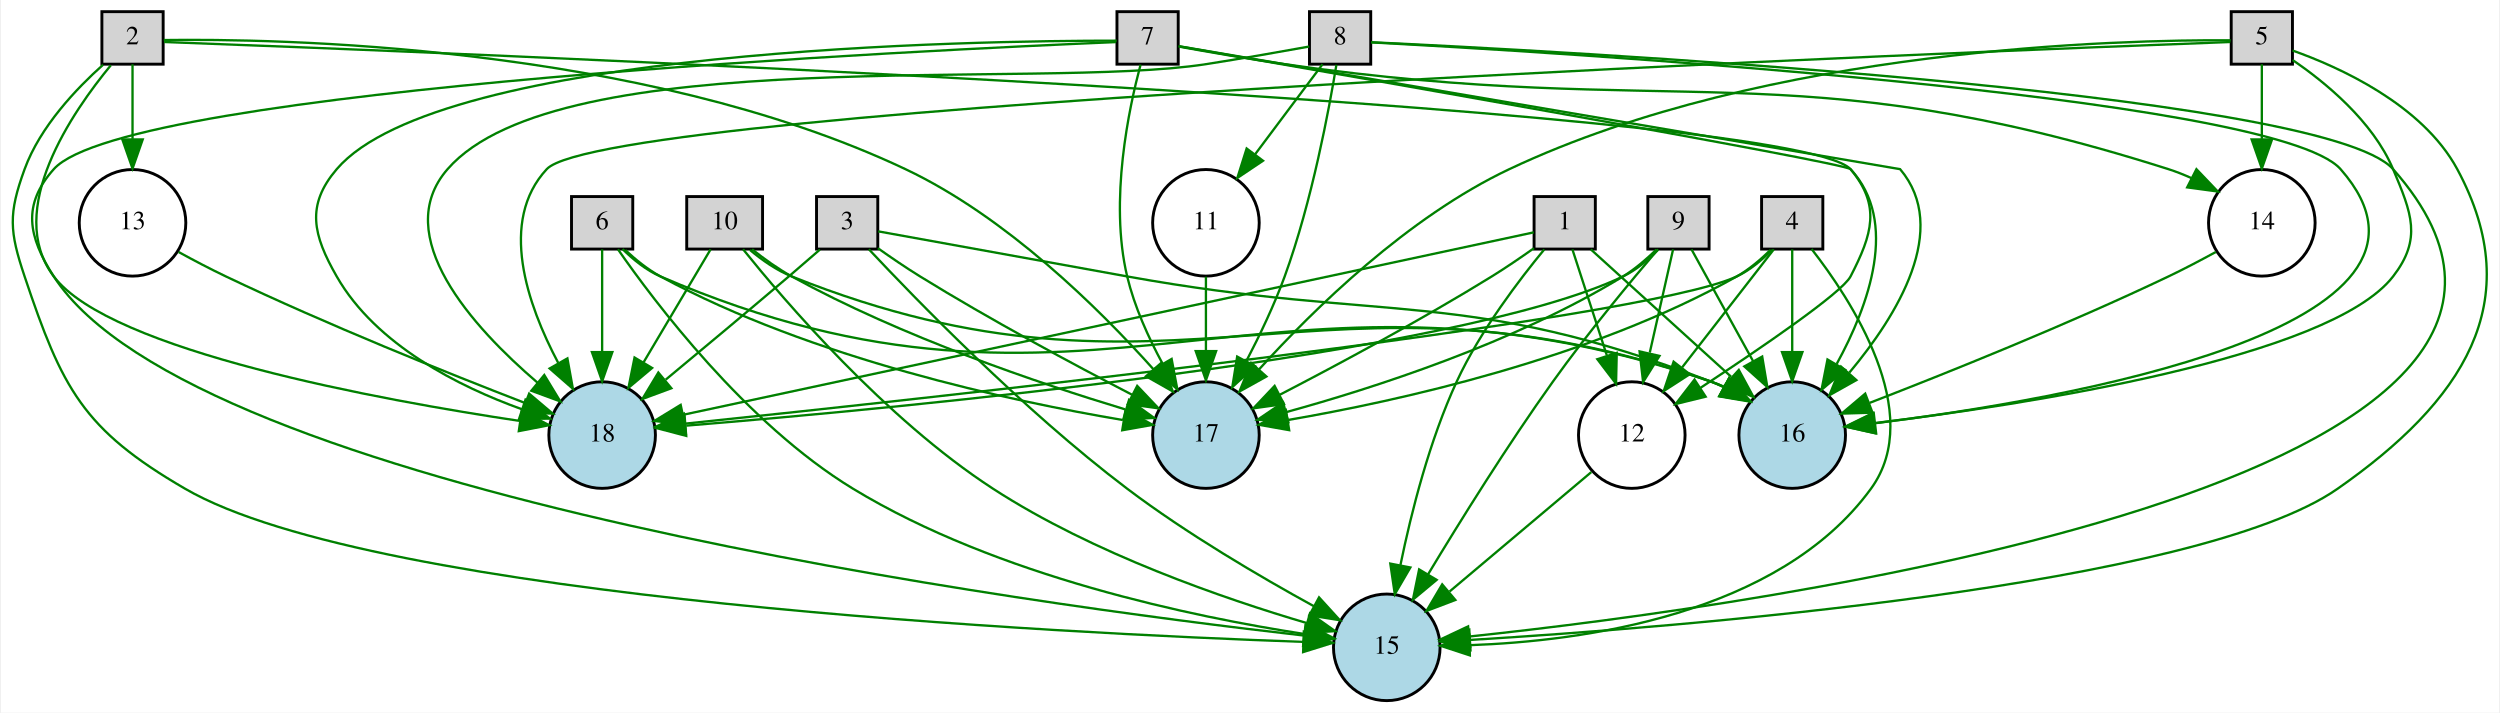
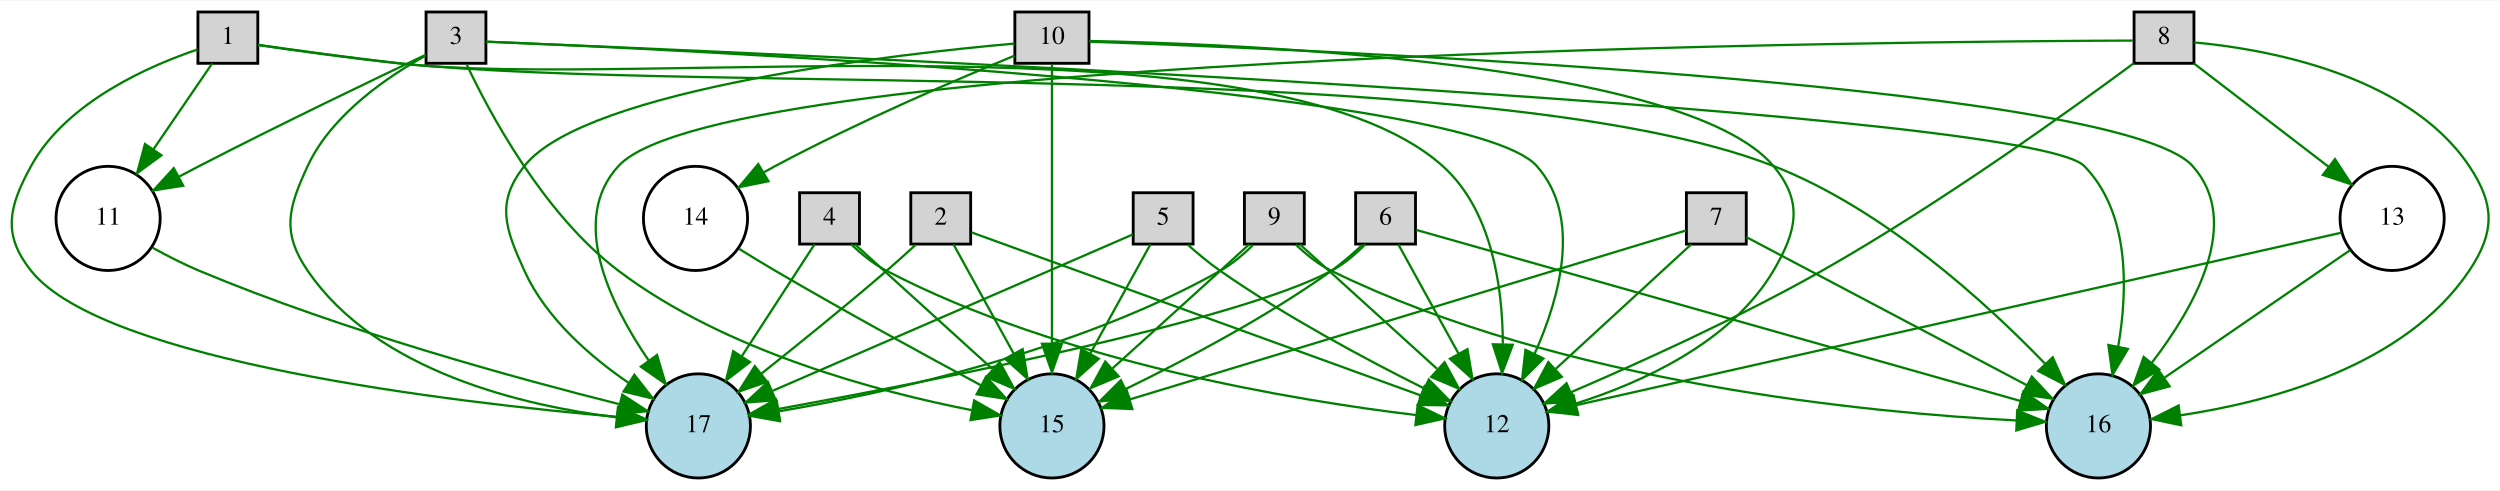
- <svg xmlns="http://www.w3.org/2000/svg" width="856pt" height="244pt" viewBox="0.00 0.00 856.42 244.31">
-   <g id="graph0" class="graph" transform="scale(1 1) rotate(0) translate(4 240.31)">
-     <polygon fill="white" stroke="transparent" points="-4,4 -4,-240.31 852.42,-240.31 852.42,4 -4,4" />
+ <svg xmlns="http://www.w3.org/2000/svg" width="877pt" height="172pt" viewBox="0.00 0.00 876.74 171.54">
+   <g id="graph0" class="graph" transform="scale(1 1) rotate(0) translate(4 167.54)">
+     <polygon fill="white" stroke="transparent" points="-4,4 -4,-167.54 872.74,-167.54 872.74,4 -4,4" />
    <g id="node1" class="node">
-       <polygon fill="lightgray" stroke="black" points="542.6,-172.92 521.6,-172.92 521.6,-154.92 542.6,-154.92 542.6,-172.92" />
-       <text text-anchor="middle" x="532.1" y="-161.72" font-family="Times,serif" font-size="9.00">1</text>
+       <polygon fill="lightgray" stroke="black" points="86.41,-163.54 65.41,-163.54 65.41,-145.54 86.41,-145.54 86.41,-163.54" />
+       <text text-anchor="middle" x="75.91" y="-152.34" font-family="Times,serif" font-size="9.00">1</text>
    </g>
    <g id="node11" class="node">
-       <ellipse fill="lightblue" stroke="black" cx="409.1" cy="-91.15" rx="18.27" ry="18.27" />
-       <text text-anchor="middle" x="409.1" y="-88.95" font-family="Times,serif" font-size="9.00">17</text>
+       <ellipse fill="lightblue" stroke="black" cx="240.91" cy="-18.38" rx="18.27" ry="18.27" />
+       <text text-anchor="middle" x="240.91" y="-16.18" font-family="Times,serif" font-size="9.00">17</text>
    </g>
    <g id="edge1" class="edge">
-       <path fill="none" stroke="green" stroke-width="0.8" d="M521.56,-155.22C517.16,-152.1 511.96,-148.54 507.1,-145.54 483.01,-130.67 454.5,-115.38 434.46,-105" />
-       <polygon fill="green" stroke="green" stroke-width="0.8" points="435.85,-101.78 425.36,-100.32 432.65,-108.01 435.85,-101.78" />
+       <path fill="none" stroke="green" stroke-width="0.8" d="M65.33,-150.41C49.3,-145.02 19.41,-132.34 6.91,-109.54 -0.94,-95.21 -3.28,-85.55 6.91,-72.77 32.36,-40.86 155.86,-26.53 212.47,-21.56" />
+       <polygon fill="green" stroke="green" stroke-width="0.8" points="212.86,-25.04 222.53,-20.71 212.27,-18.06 212.86,-25.04" />
    </g>
    <g id="node12" class="node">
-       <ellipse fill="lightblue" stroke="black" cx="471.1" cy="-18.38" rx="18.27" ry="18.27" />
-       <text text-anchor="middle" x="471.1" y="-16.18" font-family="Times,serif" font-size="9.00">15</text>
+       <ellipse fill="lightblue" stroke="black" cx="520.91" cy="-18.38" rx="18.27" ry="18.27" />
+       <text text-anchor="middle" x="520.91" y="-16.18" font-family="Times,serif" font-size="9.00">12</text>
    </g>
    <g id="edge2" class="edge">
-       <path fill="none" stroke="green" stroke-width="0.8" d="M525.1,-154.79C516.82,-144.77 503.14,-126.94 495.1,-109.54 485.78,-89.38 479.56,-64.96 475.79,-46.62" />
-       <polygon fill="green" stroke="green" stroke-width="0.8" points="479.19,-45.76 473.85,-36.6 472.31,-47.09 479.19,-45.76" />
+       <path fill="none" stroke="green" stroke-width="0.8" d="M86.52,-152.01C98.5,-150.31 118.58,-147.55 135.91,-145.54 217.1,-136.14 441.04,-164.07 501.91,-109.54 519.08,-94.16 522.94,-67.53 523.04,-47.19" />
+       <polygon fill="green" stroke="green" stroke-width="0.8" points="526.53,-46.84 522.78,-36.93 519.53,-47.01 526.53,-46.84" />
    </g>
    <g id="node13" class="node">
-       <ellipse fill="lightblue" stroke="black" cx="202.1" cy="-91.15" rx="18.27" ry="18.27" />
-       <text text-anchor="middle" x="202.1" y="-88.95" font-family="Times,serif" font-size="9.00">18</text>
+       <ellipse fill="lightblue" stroke="black" cx="731.91" cy="-18.38" rx="18.27" ry="18.27" />
+       <text text-anchor="middle" x="731.91" y="-16.18" font-family="Times,serif" font-size="9.00">16</text>
    </g>
    <g id="edge3" class="edge">
-       <path fill="none" stroke="green" stroke-width="0.8" d="M521.49,-160.65C476.36,-150.97 299.43,-113.03 230.14,-98.17" />
-       <polygon fill="green" stroke="green" stroke-width="0.8" points="230.49,-94.66 219.98,-95.99 229.02,-101.51 230.49,-94.66" />
+       <path fill="none" stroke="green" stroke-width="0.8" d="M86.51,-151.94C98.49,-150.17 118.56,-147.34 135.91,-145.54 242.75,-134.44 517.84,-148.56 617.91,-109.54 656.44,-94.52 692.35,-61.78 713.22,-40.17" />
+       <polygon fill="green" stroke="green" stroke-width="0.8" points="715.89,-42.44 720.2,-32.76 710.79,-37.64 715.89,-42.44" />
+     </g>
+     <g id="node15" class="node">
+       <ellipse fill="white" stroke="black" cx="33.91" cy="-91.15" rx="18.27" ry="18.27" />
+       <text text-anchor="middle" x="33.91" y="-88.95" font-family="Times,serif" font-size="9.00">11</text>
+     </g>
+     <g id="edge42" class="edge">
+       <path fill="none" stroke="green" stroke-width="0.8" d="M70.42,-145.51C65.21,-137.9 57.12,-126.07 49.88,-115.49" />
+       <polygon fill="green" stroke="green" stroke-width="0.8" points="52.61,-113.29 44.08,-107.01 46.84,-117.24 52.61,-113.29" />
+     </g>
+     <g id="node2" class="node">
+       <polygon fill="lightgray" stroke="black" points="336.41,-100.15 315.41,-100.15 315.41,-82.15 336.41,-82.15 336.41,-100.15" />
+       <text text-anchor="middle" x="325.91" y="-88.95" font-family="Times,serif" font-size="9.00">2</text>
+     </g>
+     <g id="edge4" class="edge">
+       <path fill="none" stroke="green" stroke-width="0.8" d="M317.12,-81.9C313.94,-78.98 310.3,-75.69 306.91,-72.77 292.53,-60.39 275.91,-46.95 262.95,-36.66" />
+       <polygon fill="green" stroke="green" stroke-width="0.8" points="265.04,-33.85 255.02,-30.39 260.7,-39.34 265.04,-33.85" />
+     </g>
+     <g id="edge5" class="edge">
+       <path fill="none" stroke="green" stroke-width="0.8" d="M336.68,-86.25C366.46,-75.44 450.67,-44.88 494.17,-29.09" />
+       <polygon fill="green" stroke="green" stroke-width="0.8" points="495.59,-32.3 503.79,-25.6 493.2,-25.72 495.59,-32.3" />
    </g>
    <g id="node14" class="node">
-       <ellipse fill="lightblue" stroke="black" cx="610.1" cy="-91.15" rx="18.27" ry="18.27" />
-       <text text-anchor="middle" x="610.1" y="-88.95" font-family="Times,serif" font-size="9.00">16</text>
-     </g>
-     <g id="edge4" class="edge">
-       <path fill="none" stroke="green" stroke-width="0.8" d="M541.05,-154.81C552.7,-144.23 573.44,-125.42 589.15,-111.16" />
-       <polygon fill="green" stroke="green" stroke-width="0.8" points="591.79,-113.49 596.84,-104.18 587.08,-108.31 591.79,-113.49" />
+       <ellipse fill="lightblue" stroke="black" cx="364.91" cy="-18.38" rx="18.27" ry="18.27" />
+       <text text-anchor="middle" x="364.91" y="-16.18" font-family="Times,serif" font-size="9.00">15</text>
+     </g>
+     <g id="edge6" class="edge">
+       <path fill="none" stroke="green" stroke-width="0.8" d="M330.39,-82.04C335.52,-72.71 344.19,-56.99 351.56,-43.62" />
+       <polygon fill="green" stroke="green" stroke-width="0.8" points="354.63,-45.3 356.39,-34.86 348.5,-41.92 354.63,-45.3" />
+     </g>
+     <g id="node3" class="node">
+       <polygon fill="lightgray" stroke="black" points="166.41,-163.54 145.41,-163.54 145.41,-145.54 166.41,-145.54 166.41,-163.54" />
+       <text text-anchor="middle" x="155.91" y="-152.34" font-family="Times,serif" font-size="9.00">3</text>
+     </g>
+     <g id="edge7" class="edge">
+       <path fill="none" stroke="green" stroke-width="0.8" d="M145.11,-148.15C132.53,-141.2 112.37,-127.78 103.91,-109.54 97.04,-94.71 94.69,-86.26 103.91,-72.77 128.12,-37.36 179.56,-25.44 212.06,-21.42" />
+       <polygon fill="green" stroke="green" stroke-width="0.8" points="212.71,-24.87 222.29,-20.34 211.98,-17.91 212.71,-24.87" />
+     </g>
+     <g id="edge8" class="edge">
+       <path fill="none" stroke="green" stroke-width="0.8" d="M166.44,-153.13C225.08,-150.78 509.64,-137.92 534.91,-109.54 550.76,-91.75 543.15,-63.75 534.18,-43.67" />
+       <polygon fill="green" stroke="green" stroke-width="0.8" points="537.27,-42.01 529.77,-34.53 530.97,-45.06 537.27,-42.01" />
+     </g>
+     <g id="edge9" class="edge">
+       <path fill="none" stroke="green" stroke-width="0.8" d="M166.89,-153.1C244.37,-149.96 706.53,-130.37 726.91,-109.54 742.88,-93.23 742.3,-66.3 738.83,-46.12" />
+       <polygon fill="green" stroke="green" stroke-width="0.8" points="742.25,-45.37 736.83,-36.27 735.39,-46.76 742.25,-45.37" />
+     </g>
+     <g id="edge10" class="edge">
+       <path fill="none" stroke="green" stroke-width="0.8" d="M159.65,-145.15C167.31,-128.88 186.35,-92.84 212.91,-72.77 250.41,-44.44 304.15,-30.3 336.67,-23.93" />
+       <polygon fill="green" stroke="green" stroke-width="0.8" points="337.63,-27.31 346.83,-22.06 336.37,-20.43 337.63,-27.31" />
+     </g>
+     <g id="edge39" class="edge">
+       <path fill="none" stroke="green" stroke-width="0.8" d="M145.31,-148.54C128.41,-140.52 94.35,-124.21 65.91,-109.54 63.6,-108.35 61.21,-107.09 58.82,-105.82" />
+       <polygon fill="green" stroke="green" stroke-width="0.8" points="60.26,-102.62 49.79,-100.96 56.94,-108.78 60.26,-102.62" />
+     </g>
+     <g id="node4" class="node">
+       <polygon fill="lightgray" stroke="black" points="297.41,-100.15 276.41,-100.15 276.41,-82.15 297.41,-82.15 297.41,-100.15" />
+       <text text-anchor="middle" x="286.91" y="-88.95" font-family="Times,serif" font-size="9.00">4</text>
+     </g>
+     <g id="edge11" class="edge">
+       <path fill="none" stroke="green" stroke-width="0.8" d="M281.64,-82.04C275.44,-72.51 264.89,-56.28 256.09,-42.73" />
+       <polygon fill="green" stroke="green" stroke-width="0.8" points="259,-40.78 250.61,-34.31 253.13,-44.6 259,-40.78" />
+     </g>
+     <g id="edge12" class="edge">
+       <path fill="none" stroke="green" stroke-width="0.8" d="M294.44,-82.1C297.94,-78.77 302.34,-75.15 306.91,-72.77 368.46,-40.72 450.11,-27.3 492.56,-22.19" />
+       <polygon fill="green" stroke="green" stroke-width="0.8" points="493.17,-25.64 502.71,-21.03 492.38,-18.68 493.17,-25.64" />
+     </g>
+     <g id="edge13" class="edge">
+       <path fill="none" stroke="green" stroke-width="0.8" d="M295.86,-82.04C307.51,-71.46 328.25,-52.65 343.97,-38.39" />
+       <polygon fill="green" stroke="green" stroke-width="0.8" points="346.6,-40.72 351.66,-31.41 341.9,-35.54 346.6,-40.72" />
+     </g>
+     <g id="node5" class="node">
+       <polygon fill="lightgray" stroke="black" points="414.41,-100.15 393.41,-100.15 393.41,-82.15 414.41,-82.15 414.41,-100.15" />
+       <text text-anchor="middle" x="403.91" y="-88.95" font-family="Times,serif" font-size="9.00">5</text>
+     </g>
+     <g id="edge14" class="edge">
+       <path fill="none" stroke="green" stroke-width="0.8" d="M393.22,-85.51C367.84,-74.49 303.39,-46.51 266.98,-30.7" />
+       <polygon fill="green" stroke="green" stroke-width="0.8" points="268.08,-27.36 257.52,-26.59 265.29,-33.79 268.08,-27.36" />
+     </g>
+     <g id="edge15" class="edge">
+       <path fill="none" stroke="green" stroke-width="0.8" d="M412.54,-81.94C415.95,-78.89 419.99,-75.51 423.91,-72.77 446.94,-56.7 475.28,-41.58 495.36,-31.57" />
+       <polygon fill="green" stroke="green" stroke-width="0.8" points="497.07,-34.63 504.5,-27.08 493.98,-28.35 497.07,-34.63" />
+     </g>
+     <g id="edge16" class="edge">
+       <path fill="none" stroke="green" stroke-width="0.8" d="M399.44,-82.04C394.3,-72.71 385.64,-56.99 378.27,-43.62" />
+       <polygon fill="green" stroke="green" stroke-width="0.8" points="381.33,-41.92 373.44,-34.86 375.2,-45.3 381.33,-41.92" />
+     </g>
+     <g id="node6" class="node">
+       <polygon fill="lightgray" stroke="black" points="492.41,-100.15 471.41,-100.15 471.41,-82.15 492.41,-82.15 492.41,-100.15" />
+       <text text-anchor="middle" x="481.91" y="-88.95" font-family="Times,serif" font-size="9.00">6</text>
+     </g>
+     <g id="edge17" class="edge">
+       <path fill="none" stroke="green" stroke-width="0.8" d="M474.84,-82.07C471.52,-78.74 467.34,-75.12 462.91,-72.77 429.25,-54.88 320.88,-33.74 269.04,-24.33" />
+       <polygon fill="green" stroke="green" stroke-width="0.8" points="269.35,-20.83 258.89,-22.51 268.11,-27.72 269.35,-20.83" />
+     </g>
+     <g id="edge18" class="edge">
+       <path fill="none" stroke="green" stroke-width="0.8" d="M486.39,-82.04C491.52,-72.71 500.19,-56.99 507.56,-43.62" />
+       <polygon fill="green" stroke="green" stroke-width="0.8" points="510.63,-45.3 512.39,-34.86 504.5,-41.92 510.63,-45.3" />
+     </g>
+     <g id="edge19" class="edge">
+       <path fill="none" stroke="green" stroke-width="0.8" d="M492.66,-87.11C529.27,-76.75 649.92,-42.59 704.58,-27.12" />
+       <polygon fill="green" stroke="green" stroke-width="0.8" points="705.62,-30.47 714.28,-24.38 703.71,-23.73 705.62,-30.47" />
+     </g>
+     <g id="edge20" class="edge">
+       <path fill="none" stroke="green" stroke-width="0.8" d="M473.78,-81.9C470.54,-78.85 466.7,-75.47 462.91,-72.77 439.88,-56.33 411.22,-41.26 390.85,-31.36" />
+       <polygon fill="green" stroke="green" stroke-width="0.8" points="392.12,-28.09 381.59,-26.93 389.1,-34.4 392.12,-28.09" />
+     </g>
+     <g id="node7" class="node">
+       <polygon fill="lightgray" stroke="black" points="608.41,-100.15 587.41,-100.15 587.41,-82.15 608.41,-82.15 608.41,-100.15" />
+       <text text-anchor="middle" x="597.91" y="-88.95" font-family="Times,serif" font-size="9.00">7</text>
+     </g>
+     <g id="edge21" class="edge">
+       <path fill="none" stroke="green" stroke-width="0.8" d="M589.08,-82.04C577.58,-71.46 557.1,-52.65 541.59,-38.39" />
+       <polygon fill="green" stroke="green" stroke-width="0.8" points="543.73,-35.6 534,-31.41 538.99,-40.76 543.73,-35.6" />
+     </g>
+     <g id="edge22" class="edge">
+       <path fill="none" stroke="green" stroke-width="0.8" d="M608.43,-84.6C629.47,-73.49 677.28,-48.24 706.85,-32.62" />
+       <polygon fill="green" stroke="green" stroke-width="0.8" points="708.55,-35.68 715.76,-27.92 705.28,-29.49 708.55,-35.68" />
+     </g>
+     <g id="edge23" class="edge">
+       <path fill="none" stroke="green" stroke-width="0.8" d="M587.3,-86.93C552.9,-76.48 443.77,-43.34 392.29,-27.7" />
+       <polygon fill="green" stroke="green" stroke-width="0.8" points="393.1,-24.29 382.52,-24.73 391.07,-30.99 393.1,-24.29" />
+     </g>
+     <g id="node8" class="node">
+       <polygon fill="lightgray" stroke="black" points="765.41,-163.54 744.41,-163.54 744.41,-145.54 765.41,-145.54 765.41,-163.54" />
+       <text text-anchor="middle" x="754.91" y="-152.34" font-family="Times,serif" font-size="9.00">8</text>
+     </g>
+     <g id="edge24" class="edge">
+       <path fill="none" stroke="green" stroke-width="0.8" d="M743.95,-153.52C670.39,-153.27 250.27,-150.05 212.91,-109.54 195.59,-90.75 209.76,-61.4 223.48,-41.33" />
+       <polygon fill="green" stroke="green" stroke-width="0.8" points="226.41,-43.25 229.44,-33.09 220.74,-39.14 226.41,-43.25" />
+     </g>
+     <g id="edge25" class="edge">
+       <path fill="none" stroke="green" stroke-width="0.8" d="M744.35,-145.61C723.88,-130.43 677.09,-96.65 634.91,-72.77 605.63,-56.19 570.32,-40.24 546.84,-30.16" />
+       <polygon fill="green" stroke="green" stroke-width="0.8" points="548.12,-26.9 537.55,-26.21 545.38,-33.34 548.12,-26.9" />
+     </g>
+     <g id="edge26" class="edge">
+       <path fill="none" stroke="green" stroke-width="0.8" d="M765.49,-152.87C787.87,-150.83 839.78,-142.58 861.91,-109.54 871.01,-95.96 871.01,-86.34 861.91,-72.77 839.43,-39.23 791.69,-26.75 760.74,-22.11" />
+       <polygon fill="green" stroke="green" stroke-width="0.8" points="760.94,-18.6 750.57,-20.77 760.03,-25.54 760.94,-18.6" />
    </g>
    <g id="node16" class="node">
-       <ellipse fill="white" stroke="black" cx="555.1" cy="-91.15" rx="18.27" ry="18.27" />
-       <text text-anchor="middle" x="555.1" y="-88.95" font-family="Times,serif" font-size="9.00">12</text>
+       <ellipse fill="white" stroke="black" cx="834.91" cy="-91.15" rx="18.27" ry="18.27" />
+       <text text-anchor="middle" x="834.91" y="-88.95" font-family="Times,serif" font-size="9.00">13</text>
+     </g>
+     <g id="edge37" class="edge">
+       <path fill="none" stroke="green" stroke-width="0.8" d="M765.37,-145.51C777.31,-136.36 797.17,-121.11 812.62,-109.26" />
+       <polygon fill="green" stroke="green" stroke-width="0.8" points="814.87,-111.95 820.67,-103.08 810.61,-106.39 814.87,-111.95" />
+     </g>
+     <g id="node9" class="node">
+       <polygon fill="lightgray" stroke="black" points="453.41,-100.15 432.41,-100.15 432.41,-82.15 453.41,-82.15 453.41,-100.15" />
+       <text text-anchor="middle" x="442.91" y="-88.95" font-family="Times,serif" font-size="9.00">9</text>
+     </g>
+     <g id="edge27" class="edge">
+       <path fill="none" stroke="green" stroke-width="0.8" d="M435.42,-81.82C432.16,-78.6 428.12,-75.14 423.91,-72.77 373.51,-44.41 306.65,-29.89 269.28,-23.53" />
+       <polygon fill="green" stroke="green" stroke-width="0.8" points="269.56,-20.03 259.12,-21.88 268.43,-26.94 269.56,-20.03" />
+     </g>
+     <g id="edge28" class="edge">
+       <path fill="none" stroke="green" stroke-width="0.8" d="M451.86,-82.04C463.51,-71.46 484.25,-52.65 499.97,-38.39" />
+       <polygon fill="green" stroke="green" stroke-width="0.8" points="502.6,-40.72 507.66,-31.41 497.9,-35.54 502.6,-40.72" />
+     </g>
+     <g id="edge29" class="edge">
+       <path fill="none" stroke="green" stroke-width="0.8" d="M450.39,-81.99C453.88,-78.65 458.29,-75.04 462.91,-72.77 543.77,-33.14 651.97,-22.93 702.99,-20.3" />
+       <polygon fill="green" stroke="green" stroke-width="0.8" points="703.43,-23.78 713.26,-19.83 703.11,-16.79 703.43,-23.78" />
+     </g>
+     <g id="edge30" class="edge">
+       <path fill="none" stroke="green" stroke-width="0.8" d="M434.03,-82.01C430.84,-79.09 427.22,-75.78 423.91,-72.77 411.42,-61.4 397.39,-48.71 386.15,-38.55" />
+       <polygon fill="green" stroke="green" stroke-width="0.8" points="388.29,-35.77 378.52,-31.66 383.6,-40.96 388.29,-35.77" />
+     </g>
+     <g id="node10" class="node">
+       <polygon fill="lightgray" stroke="black" points="377.91,-163.54 351.91,-163.54 351.91,-145.54 377.91,-145.54 377.91,-163.54" />
+       <text text-anchor="middle" x="364.91" y="-152.34" font-family="Times,serif" font-size="9.00">10</text>
+     </g>
+     <g id="edge31" class="edge">
+       <path fill="none" stroke="green" stroke-width="0.8" d="M351.78,-152.47C313.18,-149.04 201.51,-136.87 179.91,-109.54 169.78,-96.72 173.16,-87.65 179.91,-72.77 187.45,-56.16 202.99,-42.68 216.5,-33.43" />
+       <polygon fill="green" stroke="green" stroke-width="0.8" points="218.47,-36.32 224.98,-27.96 214.68,-30.44 218.47,-36.32" />
+     </g>
+     <g id="edge32" class="edge">
+       <path fill="none" stroke="green" stroke-width="0.8" d="M377.91,-153.38C425.16,-152.49 586.63,-146.73 617.91,-109.54 628.43,-97.03 626.23,-86.84 617.91,-72.77 603,-47.54 571.45,-33.43 548.37,-26.14" />
+       <polygon fill="green" stroke="green" stroke-width="0.8" points="549.34,-22.78 538.76,-23.34 547.38,-29.5 549.34,-22.78" />
+     </g>
+     <g id="edge33" class="edge">
+       <path fill="none" stroke="green" stroke-width="0.8" d="M378.13,-153.11C444.41,-150.82 738.46,-139.07 764.91,-109.54 782.43,-89.99 765.9,-60.37 750.59,-40.47" />
+       <polygon fill="green" stroke="green" stroke-width="0.8" points="753.22,-38.16 744.21,-32.6 747.78,-42.57 753.22,-38.16" />
+     </g>
+     <g id="edge34" class="edge">
+       <path fill="none" stroke="green" stroke-width="0.8" d="M364.91,-145.15C364.91,-125.96 364.91,-78.15 364.91,-47.32" />
+       <polygon fill="green" stroke="green" stroke-width="0.8" points="368.41,-47.19 364.91,-37.19 361.41,-47.19 368.41,-47.19" />
+     </g>
+     <g id="node17" class="node">
+       <ellipse fill="white" stroke="black" cx="239.91" cy="-91.15" rx="18.27" ry="18.27" />
+       <text text-anchor="middle" x="239.91" y="-88.95" font-family="Times,serif" font-size="9.00">14</text>
+     </g>
+     <g id="edge35" class="edge">
+       <path fill="none" stroke="green" stroke-width="0.8" d="M351.79,-148.23C332.9,-140.44 297.11,-125.14 267.91,-109.54 266.59,-108.83 265.24,-108.09 263.89,-107.32" />
+       <polygon fill="green" stroke="green" stroke-width="0.8" points="265.49,-104.2 255.11,-102.08 261.91,-110.21 265.49,-104.2" />
+     </g>
+     <g id="edge40" class="edge">
+       <path fill="none" stroke="green" stroke-width="0.8" d="M49.55,-80.84C54.66,-78.02 60.43,-75.07 65.91,-72.77 116.36,-51.63 178.11,-34.78 213.14,-26.01" />
+       <polygon fill="green" stroke="green" stroke-width="0.8" points="214.24,-29.34 223.11,-23.55 212.57,-22.54 214.24,-29.34" />
    </g>
    <g id="edge41" class="edge">
-       <path fill="none" stroke="green" stroke-width="0.8" d="M534.74,-154.81C537.6,-145.98 542.34,-131.42 546.52,-118.55" />
-       <polygon fill="green" stroke="green" stroke-width="0.8" points="549.94,-119.33 549.71,-108.74 543.29,-117.17 549.94,-119.33" />
-     </g>
-     <g id="node2" class="node">
-       <polygon fill="lightgray" stroke="black" points="51.6,-236.31 30.6,-236.31 30.6,-218.31 51.6,-218.31 51.6,-236.31" />
-       <text text-anchor="middle" x="41.1" y="-225.11" font-family="Times,serif" font-size="9.00">2</text>
-     </g>
-     <g id="edge5" class="edge">
-       <path fill="none" stroke="green" stroke-width="0.8" d="M51.82,-226.58C88.98,-227.09 215.03,-225.38 306.1,-182.31 340.58,-166 372.31,-134.71 391.18,-113.63" />
-       <polygon fill="green" stroke="green" stroke-width="0.8" points="393.82,-115.93 397.77,-106.1 388.55,-111.32 393.82,-115.93" />
-     </g>
-     <g id="edge6" class="edge">
-       <path fill="none" stroke="green" stroke-width="0.8" d="M31.01,-218.11C22,-210.08 9.43,-196.94 4.1,-182.31 -1.5,-166.96 -1.1,-161.03 4.1,-145.54 16.99,-107.1 24.04,-93.13 59.1,-72.77 124.61,-34.72 360.03,-23.17 442.39,-20.25" />
-       <polygon fill="green" stroke="green" stroke-width="0.8" points="442.66,-23.74 452.53,-19.91 442.42,-16.75 442.66,-23.74" />
-     </g>
-     <g id="edge7" class="edge">
-       <path fill="none" stroke="green" stroke-width="0.8" d="M33.67,-217.94C20.73,-202.3 -3.02,-168.19 14.1,-145.54 33.4,-119.99 126.42,-103.1 173.97,-95.98" />
-       <polygon fill="green" stroke="green" stroke-width="0.8" points="174.54,-99.44 183.93,-94.54 173.53,-92.51 174.54,-99.44" />
-     </g>
-     <g id="edge8" class="edge">
-       <path fill="none" stroke="green" stroke-width="0.8" d="M51.92,-225.91C130.41,-223.01 609.61,-204.39 630.1,-182.31 646.76,-164.35 636.41,-135.71 625.35,-115.54" />
-       <polygon fill="green" stroke="green" stroke-width="0.8" points="628.23,-113.53 620.15,-106.67 622.19,-117.07 628.23,-113.53" />
-     </g>
-     <g id="node17" class="node">
-       <ellipse fill="white" stroke="black" cx="41.1" cy="-163.92" rx="18.27" ry="18.27" />
-       <text text-anchor="middle" x="41.1" y="-161.72" font-family="Times,serif" font-size="9.00">13</text>
-     </g>
-     <g id="edge50" class="edge">
-       <path fill="none" stroke="green" stroke-width="0.8" d="M41.1,-218.28C41.1,-211.72 41.1,-202.03 41.1,-192.7" />
-       <polygon fill="green" stroke="green" stroke-width="0.8" points="44.6,-192.51 41.1,-182.51 37.6,-192.51 44.6,-192.51" />
-     </g>
-     <g id="node3" class="node">
-       <polygon fill="lightgray" stroke="black" points="296.6,-172.92 275.6,-172.92 275.6,-154.92 296.6,-154.92 296.6,-172.92" />
-       <text text-anchor="middle" x="286.1" y="-161.72" font-family="Times,serif" font-size="9.00">3</text>
-     </g>
-     <g id="edge9" class="edge">
-       <path fill="none" stroke="green" stroke-width="0.8" d="M296.63,-155.22C301.03,-152.1 306.24,-148.54 311.1,-145.54 335.18,-130.67 363.69,-115.38 383.74,-105" />
-       <polygon fill="green" stroke="green" stroke-width="0.8" points="385.54,-108.01 392.84,-100.32 382.34,-101.78 385.54,-108.01" />
-     </g>
-     <g id="edge10" class="edge">
-       <path fill="none" stroke="green" stroke-width="0.8" d="M293.55,-154.84C309.07,-138.28 346.35,-99.79 382.1,-72.77 402.54,-57.32 427.74,-42.56 446.09,-32.49" />
-       <polygon fill="green" stroke="green" stroke-width="0.8" points="447.88,-35.51 455.01,-27.68 444.55,-29.35 447.88,-35.51" />
-     </g>
-     <g id="edge11" class="edge">
-       <path fill="none" stroke="green" stroke-width="0.8" d="M276.77,-154.75C273.42,-151.83 269.6,-148.52 266.1,-145.54 252.13,-133.65 236.31,-120.45 223.89,-110.15" />
-       <polygon fill="green" stroke="green" stroke-width="0.8" points="225.83,-107.21 215.9,-103.53 221.37,-112.6 225.83,-107.21" />
-     </g>
-     <g id="edge12" class="edge">
-       <path fill="none" stroke="green" stroke-width="0.8" d="M296.75,-160.99C314.47,-157.78 351.09,-151.14 382.1,-145.54 470.98,-129.49 497.79,-141.94 582.1,-109.54 583.53,-108.99 584.98,-108.36 586.41,-107.68" />
-       <polygon fill="green" stroke="green" stroke-width="0.8" points="588.47,-110.54 595.53,-102.64 585.09,-104.41 588.47,-110.54" />
-     </g>
-     <g id="node4" class="node">
-       <polygon fill="lightgray" stroke="black" points="620.6,-172.92 599.6,-172.92 599.6,-154.92 620.6,-154.92 620.6,-172.92" />
-       <text text-anchor="middle" x="610.1" y="-161.72" font-family="Times,serif" font-size="9.00">4</text>
-     </g>
-     <g id="edge13" class="edge">
-       <path fill="none" stroke="green" stroke-width="0.8" d="M602.61,-154.59C599.34,-151.37 595.3,-147.91 591.1,-145.54 540.97,-117.29 474.47,-102.73 437.31,-96.34" />
-       <polygon fill="green" stroke="green" stroke-width="0.8" points="437.64,-92.84 427.21,-94.68 436.51,-99.75 437.64,-92.84" />
-     </g>
-     <g id="edge14" class="edge">
-       <path fill="none" stroke="green" stroke-width="0.8" d="M616.76,-154.91C629.85,-138.15 656.06,-98.78 637.1,-72.77 605.48,-29.39 538.01,-20.49 499.54,-19.12" />
-       <polygon fill="green" stroke="green" stroke-width="0.8" points="499.58,-15.62 489.5,-18.91 499.43,-22.62 499.58,-15.62" />
-     </g>
-     <g id="edge15" class="edge">
-       <path fill="none" stroke="green" stroke-width="0.8" d="M603.13,-154.63C599.83,-151.26 595.63,-147.67 591.1,-145.54 558.51,-130.25 314.84,-103.84 230.63,-95.08" />
-       <polygon fill="green" stroke="green" stroke-width="0.8" points="230.81,-91.58 220.5,-94.03 230.09,-98.54 230.81,-91.58" />
-     </g>
-     <g id="edge16" class="edge">
-       <path fill="none" stroke="green" stroke-width="0.8" d="M610.1,-154.81C610.1,-146.24 610.1,-132.26 610.1,-119.68" />
-       <polygon fill="green" stroke="green" stroke-width="0.8" points="613.6,-119.59 610.1,-109.59 606.6,-119.59 613.6,-119.59" />
-     </g>
-     <g id="edge52" class="edge">
-       <path fill="none" stroke="green" stroke-width="0.8" d="M603.79,-154.81C596.17,-145 583.05,-128.12 572.35,-114.35" />
-       <polygon fill="green" stroke="green" stroke-width="0.8" points="574.96,-112.01 566.06,-106.27 569.44,-116.31 574.96,-112.01" />
-     </g>
-     <g id="node5" class="node">
-       <polygon fill="lightgray" stroke="black" points="781.6,-236.31 760.6,-236.31 760.6,-218.31 781.6,-218.31 781.6,-236.31" />
-       <text text-anchor="middle" x="771.1" y="-225.11" font-family="Times,serif" font-size="9.00">5</text>
-     </g>
-     <g id="edge17" class="edge">
-       <path fill="none" stroke="green" stroke-width="0.8" d="M760.42,-226.5C723.93,-226.73 601.63,-224.15 513.1,-182.31 478.43,-165.92 446.35,-134.64 427.24,-113.59" />
-       <polygon fill="green" stroke="green" stroke-width="0.8" points="429.83,-111.23 420.58,-106.08 424.6,-115.88 429.83,-111.23" />
-     </g>
-     <g id="edge18" class="edge">
-       <path fill="none" stroke="green" stroke-width="0.8" d="M781.64,-222.99C797.28,-217.43 826.07,-204.6 838.1,-182.31 862.78,-136.56 839.7,-102.55 797.1,-72.77 749.13,-39.24 570.46,-25.24 499.97,-20.94" />
-       <polygon fill="green" stroke="green" stroke-width="0.8" points="499.8,-17.43 489.62,-20.34 499.39,-24.42 499.8,-17.43" />
-     </g>
-     <g id="edge19" class="edge">
-       <path fill="none" stroke="green" stroke-width="0.8" d="M760.29,-225.91C681.94,-223 203.55,-204.35 183.1,-182.31 166.57,-164.49 176.35,-136.07 187.04,-115.9" />
-       <polygon fill="green" stroke="green" stroke-width="0.8" points="190.19,-117.44 192.08,-107.02 184.1,-113.99 190.19,-117.44" />
-     </g>
-     <g id="edge20" class="edge">
-       <path fill="none" stroke="green" stroke-width="0.8" d="M781.66,-219.74C792.63,-212.24 809.15,-198.83 816.1,-182.31 822.44,-167.25 826.1,-158.46 816.1,-145.54 794.41,-117.51 689.53,-101.51 638.33,-95.25" />
-       <polygon fill="green" stroke="green" stroke-width="0.8" points="638.61,-91.76 628.27,-94.06 637.79,-98.71 638.61,-91.76" />
-     </g>
-     <g id="node18" class="node">
-       <ellipse fill="white" stroke="black" cx="771.1" cy="-163.92" rx="18.27" ry="18.27" />
-       <text text-anchor="middle" x="771.1" y="-161.72" font-family="Times,serif" font-size="9.00">14</text>
-     </g>
-     <g id="edge49" class="edge">
-       <path fill="none" stroke="green" stroke-width="0.8" d="M771.1,-218.28C771.1,-211.72 771.1,-202.03 771.1,-192.7" />
-       <polygon fill="green" stroke="green" stroke-width="0.8" points="774.6,-192.51 771.1,-182.51 767.6,-192.51 774.6,-192.51" />
-     </g>
-     <g id="node6" class="node">
-       <polygon fill="lightgray" stroke="black" points="212.6,-172.92 191.6,-172.92 191.6,-154.92 212.6,-154.92 212.6,-172.92" />
-       <text text-anchor="middle" x="202.1" y="-161.72" font-family="Times,serif" font-size="9.00">6</text>
-     </g>
-     <g id="edge21" class="edge">
-       <path fill="none" stroke="green" stroke-width="0.8" d="M210.04,-154.59C213.49,-151.37 217.73,-147.91 222.1,-145.54 274.1,-117.34 342.51,-102.74 380.51,-96.33" />
-       <polygon fill="green" stroke="green" stroke-width="0.8" points="381.52,-99.71 390.84,-94.66 380.41,-92.8 381.52,-99.71" />
-     </g>
-     <g id="edge22" class="edge">
-       <path fill="none" stroke="green" stroke-width="0.8" d="M207.52,-154.83C219.75,-137.21 251.32,-95.14 288.1,-72.77 337.64,-42.64 405.09,-28.75 442.72,-22.98" />
-       <polygon fill="green" stroke="green" stroke-width="0.8" points="443.56,-26.39 452.95,-21.5 442.55,-19.47 443.56,-26.39" />
-     </g>
-     <g id="edge23" class="edge">
-       <path fill="none" stroke="green" stroke-width="0.8" d="M202.1,-154.81C202.1,-146.24 202.1,-132.26 202.1,-119.68" />
-       <polygon fill="green" stroke="green" stroke-width="0.8" points="205.6,-119.59 202.1,-109.59 198.6,-119.59 205.6,-119.59" />
-     </g>
-     <g id="edge24" class="edge">
-       <path fill="none" stroke="green" stroke-width="0.8" d="M209.1,-154.91C212.63,-151.42 217.2,-147.65 222.1,-145.54 369.72,-81.8 429.85,-161.29 582.1,-109.54 583.55,-109.04 585.01,-108.46 586.46,-107.82" />
-       <polygon fill="green" stroke="green" stroke-width="0.8" points="588.48,-110.7 595.62,-102.88 585.15,-104.54 588.48,-110.7" />
-     </g>
-     <g id="node7" class="node">
-       <polygon fill="lightgray" stroke="black" points="399.6,-236.31 378.6,-236.31 378.6,-218.31 399.6,-218.31 399.6,-236.31" />
-       <text text-anchor="middle" x="389.1" y="-225.11" font-family="Times,serif" font-size="9.00">7</text>
-     </g>
-     <g id="edge25" class="edge">
-       <path fill="none" stroke="green" stroke-width="0.8" d="M386.7,-218.16C382.75,-203.44 375.89,-171.55 382.1,-145.54 384.57,-135.19 389.38,-124.58 394.27,-115.57" />
-       <polygon fill="green" stroke="green" stroke-width="0.8" points="397.34,-117.25 399.3,-106.84 391.27,-113.76 397.34,-117.25" />
-     </g>
-     <g id="edge26" class="edge">
-       <path fill="none" stroke="green" stroke-width="0.8" d="M378.3,-225.88C319.43,-223.43 39.04,-210.35 14.1,-182.31 3.24,-170.1 5.24,-159.27 14.1,-145.54 61.97,-71.37 350.48,-32.92 442.75,-22.41" />
-       <polygon fill="green" stroke="green" stroke-width="0.8" points="443.21,-25.88 452.75,-21.29 442.43,-18.92 443.21,-25.88" />
-     </g>
-     <g id="edge27" class="edge">
-       <path fill="none" stroke="green" stroke-width="0.8" d="M378.51,-226.37C332,-226.39 146.56,-223.83 111.1,-182.31 100.48,-169.88 102.98,-159.72 111.1,-145.54 124.61,-121.94 153.07,-107.76 174.58,-100.01" />
-       <polygon fill="green" stroke="green" stroke-width="0.8" points="175.82,-103.28 184.19,-96.8 173.6,-96.64 175.82,-103.28" />
-     </g>
-     <g id="edge28" class="edge">
-       <path fill="none" stroke="green" stroke-width="0.8" d="M399.86,-224.47C448.68,-216.15 647.1,-182.31 647.1,-182.31 664.38,-161.83 646.12,-132.19 629.68,-112.55" />
-       <polygon fill="green" stroke="green" stroke-width="0.8" points="632.09,-110 622.85,-104.81 626.84,-114.62 632.09,-110" />
-     </g>
-     <g id="edge45" class="edge">
-       <path fill="none" stroke="green" stroke-width="0.8" d="M399.67,-224.47C445.92,-216.43 628.2,-184.59 630.1,-182.31 640.56,-169.76 637.59,-160.06 630.1,-145.54 627.21,-139.95 599.49,-121.03 578.58,-107.3" />
-       <polygon fill="green" stroke="green" stroke-width="0.8" points="580.42,-104.32 570.13,-101.79 576.6,-110.18 580.42,-104.32" />
-     </g>
-     <g id="edge43" class="edge">
-       <path fill="none" stroke="green" stroke-width="0.8" d="M399.9,-224.31C409.41,-222.59 423.65,-220.11 436.1,-218.31 570.32,-198.92 609.86,-223.42 739.1,-182.31 741.72,-181.48 744.37,-180.42 746.97,-179.25" />
-       <polygon fill="green" stroke="green" stroke-width="0.8" points="748.68,-182.31 756,-174.65 745.5,-176.07 748.68,-182.31" />
-     </g>
-     <g id="node8" class="node">
-       <polygon fill="lightgray" stroke="black" points="465.6,-236.31 444.6,-236.31 444.6,-218.31 465.6,-218.31 465.6,-236.31" />
-       <text text-anchor="middle" x="455.1" y="-225.11" font-family="Times,serif" font-size="9.00">8</text>
-     </g>
-     <g id="edge29" class="edge">
-       <path fill="none" stroke="green" stroke-width="0.8" d="M453.83,-218.1C451.4,-203.29 445.47,-171.25 436.1,-145.54 432.54,-135.79 427.65,-125.53 423.01,-116.63" />
-       <polygon fill="green" stroke="green" stroke-width="0.8" points="425.97,-114.74 418.14,-107.6 419.81,-118.06 425.97,-114.74" />
-     </g>
-     <g id="edge30" class="edge">
-       <path fill="none" stroke="green" stroke-width="0.8" d="M465.87,-225.83C523.35,-223.16 792.19,-209.31 816.1,-182.31 911.33,-74.76 597.62,-32.51 499.49,-22.1" />
-       <polygon fill="green" stroke="green" stroke-width="0.8" points="499.7,-18.61 489.4,-21.06 498.99,-25.57 499.7,-18.61" />
-     </g>
-     <g id="edge31" class="edge">
-       <path fill="none" stroke="green" stroke-width="0.8" d="M444.52,-224.36C435.21,-222.67 421.27,-220.21 409.1,-218.31 351.47,-209.31 187.41,-226.29 149.1,-182.31 129.24,-159.51 157.65,-128.22 179.93,-109.13" />
-       <polygon fill="green" stroke="green" stroke-width="0.8" points="182.26,-111.75 187.76,-102.69 177.82,-106.34 182.26,-111.75" />
-     </g>
-     <g id="edge32" class="edge">
-       <path fill="none" stroke="green" stroke-width="0.8" d="M465.7,-225.77C521.08,-222.83 775.49,-208 798.1,-182.31 846.24,-127.59 702.35,-103.18 638.72,-95.24" />
-       <polygon fill="green" stroke="green" stroke-width="0.8" points="638.88,-91.74 628.54,-94.03 638.05,-98.69 638.88,-91.74" />
-     </g>
-     <g id="node15" class="node">
-       <ellipse fill="white" stroke="black" cx="409.1" cy="-163.92" rx="18.27" ry="18.27" />
-       <text text-anchor="middle" x="409.1" y="-161.72" font-family="Times,serif" font-size="9.00">11</text>
-     </g>
-     <g id="edge46" class="edge">
-       <path fill="none" stroke="green" stroke-width="0.8" d="M449.08,-218.28C443.24,-210.49 434.1,-198.28 426.03,-187.51" />
-       <polygon fill="green" stroke="green" stroke-width="0.8" points="428.67,-185.2 419.87,-179.3 423.06,-189.4 428.67,-185.2" />
-     </g>
-     <g id="node9" class="node">
-       <polygon fill="lightgray" stroke="black" points="581.6,-172.92 560.6,-172.92 560.6,-154.92 581.6,-154.92 581.6,-172.92" />
-       <text text-anchor="middle" x="571.1" y="-161.72" font-family="Times,serif" font-size="9.00">9</text>
-     </g>
-     <g id="edge33" class="edge">
-       <path fill="none" stroke="green" stroke-width="0.8" d="M563.52,-154.74C560.24,-151.55 556.22,-148.06 552.1,-145.54 514.89,-122.77 466.42,-107.21 436.54,-99" />
-       <polygon fill="green" stroke="green" stroke-width="0.8" points="437.36,-95.6 426.8,-96.41 435.56,-102.37 437.36,-95.6" />
-     </g>
-     <g id="edge34" class="edge">
-       <path fill="none" stroke="green" stroke-width="0.8" d="M564.09,-154.83C555.32,-144.56 540.01,-126.19 528.1,-109.54 512.52,-87.76 496.36,-61.83 485.24,-43.38" />
-       <polygon fill="green" stroke="green" stroke-width="0.8" points="488.2,-41.51 480.06,-34.73 482.19,-45.1 488.2,-41.51" />
-     </g>
-     <g id="edge35" class="edge">
-       <path fill="none" stroke="green" stroke-width="0.8" d="M564.11,-154.66C560.82,-151.3 556.62,-147.7 552.1,-145.54 495.14,-118.29 304.17,-100.39 230.98,-94.39" />
-       <polygon fill="green" stroke="green" stroke-width="0.8" points="230.93,-90.87 220.68,-93.56 230.36,-97.85 230.93,-90.87" />
+       <path fill="none" stroke="green" stroke-width="0.8" d="M817.13,-86.15C765.01,-74.4 612.3,-39.98 548.95,-25.7" />
+       <polygon fill="green" stroke="green" stroke-width="0.8" points="549.41,-22.22 538.89,-23.44 547.87,-29.05 549.41,-22.22" />
+     </g>
+     <g id="edge38" class="edge">
+       <path fill="none" stroke="green" stroke-width="0.8" d="M820.16,-80.01C803.18,-68.35 775.08,-49.04 755.15,-35.35" />
+       <polygon fill="green" stroke="green" stroke-width="0.8" points="756.87,-32.28 746.64,-29.51 752.9,-38.05 756.87,-32.28" />
    </g>
    <g id="edge36" class="edge">
-       <path fill="none" stroke="green" stroke-width="0.8" d="M575.57,-154.81C580.71,-145.48 589.38,-129.76 596.74,-116.39" />
-       <polygon fill="green" stroke="green" stroke-width="0.8" points="599.81,-118.07 601.57,-107.62 593.68,-114.69 599.81,-118.07" />
-     </g>
-     <g id="edge48" class="edge">
-       <path fill="none" stroke="green" stroke-width="0.8" d="M569.26,-154.81C567.31,-146.18 564.12,-132.08 561.27,-119.43" />
-       <polygon fill="green" stroke="green" stroke-width="0.8" points="564.6,-118.29 558.98,-109.31 557.77,-119.83 564.6,-118.29" />
-     </g>
-     <g id="node10" class="node">
-       <polygon fill="lightgray" stroke="black" points="257.1,-172.92 231.1,-172.92 231.1,-154.92 257.1,-154.92 257.1,-172.92" />
-       <text text-anchor="middle" x="244.1" y="-161.72" font-family="Times,serif" font-size="9.00">10</text>
-     </g>
-     <g id="edge37" class="edge">
-       <path fill="none" stroke="green" stroke-width="0.8" d="M253.52,-154.83C257.53,-151.65 262.36,-148.15 267.1,-145.54 304.7,-124.83 351.98,-108.85 381.37,-99.97" />
-       <polygon fill="green" stroke="green" stroke-width="0.8" points="382.74,-103.22 391.34,-97.03 380.76,-96.51 382.74,-103.22" />
-     </g>
-     <g id="edge38" class="edge">
-       <path fill="none" stroke="green" stroke-width="0.8" d="M250.41,-154.85C264.24,-137.63 298.96,-96.88 336.1,-72.77 370.36,-50.52 415.36,-35.04 443.76,-26.68" />
-       <polygon fill="green" stroke="green" stroke-width="0.8" points="444.77,-30.04 453.42,-23.93 442.85,-23.3 444.77,-30.04" />
-     </g>
-     <g id="edge39" class="edge">
-       <path fill="none" stroke="green" stroke-width="0.8" d="M239.28,-154.81C233.71,-145.43 224.3,-129.56 216.33,-116.14" />
-       <polygon fill="green" stroke="green" stroke-width="0.8" points="219.23,-114.16 211.12,-107.35 213.21,-117.74 219.23,-114.16" />
-     </g>
-     <g id="edge40" class="edge">
-       <path fill="none" stroke="green" stroke-width="0.8" d="M252.8,-154.59C256.84,-151.21 261.89,-147.62 267.1,-145.54 397.93,-93.2 449.01,-155.83 582.1,-109.54 583.55,-109.03 585.01,-108.44 586.45,-107.79" />
-       <polygon fill="green" stroke="green" stroke-width="0.8" points="588.48,-110.67 595.6,-102.83 585.14,-104.52 588.48,-110.67" />
-     </g>
-     <g id="edge47" class="edge">
-       <path fill="none" stroke="green" stroke-width="0.8" d="M409.1,-145.43C409.1,-137.75 409.1,-128.54 409.1,-119.95" />
-       <polygon fill="green" stroke="green" stroke-width="0.8" points="412.6,-119.94 409.1,-109.94 405.6,-119.94 412.6,-119.94" />
-     </g>
-     <g id="edge42" class="edge">
-       <path fill="none" stroke="green" stroke-width="0.8" d="M541.23,-78.47C528.02,-67.34 507.93,-50.42 492.64,-37.53" />
-       <polygon fill="green" stroke="green" stroke-width="0.8" points="494.61,-34.62 484.71,-30.85 490.1,-39.97 494.61,-34.62" />
-     </g>
-     <g id="edge51" class="edge">
-       <path fill="none" stroke="green" stroke-width="0.8" d="M56.88,-153.92C61.99,-151.12 67.73,-148.1 73.1,-145.54 107.86,-128.96 149.17,-112.39 175.51,-102.21" />
-       <polygon fill="green" stroke="green" stroke-width="0.8" points="177.07,-105.36 185.15,-98.51 174.56,-98.83 177.07,-105.36" />
-     </g>
-     <g id="edge44" class="edge">
-       <path fill="none" stroke="green" stroke-width="0.8" d="M755.32,-153.92C750.2,-151.12 744.46,-148.1 739.1,-145.54 704.33,-128.96 663.02,-112.39 636.69,-102.21" />
-       <polygon fill="green" stroke="green" stroke-width="0.8" points="637.63,-98.83 627.04,-98.51 635.13,-105.36 637.63,-98.83" />
+       <path fill="none" stroke="green" stroke-width="0.8" d="M255.23,-80.44C259.32,-77.9 263.76,-75.2 267.91,-72.77 292.15,-58.59 320.32,-43.21 340.03,-32.61" />
+       <polygon fill="green" stroke="green" stroke-width="0.8" points="341.81,-35.63 348.98,-27.82 338.51,-29.46 341.81,-35.63" />
    </g>
  </g>
</svg>
